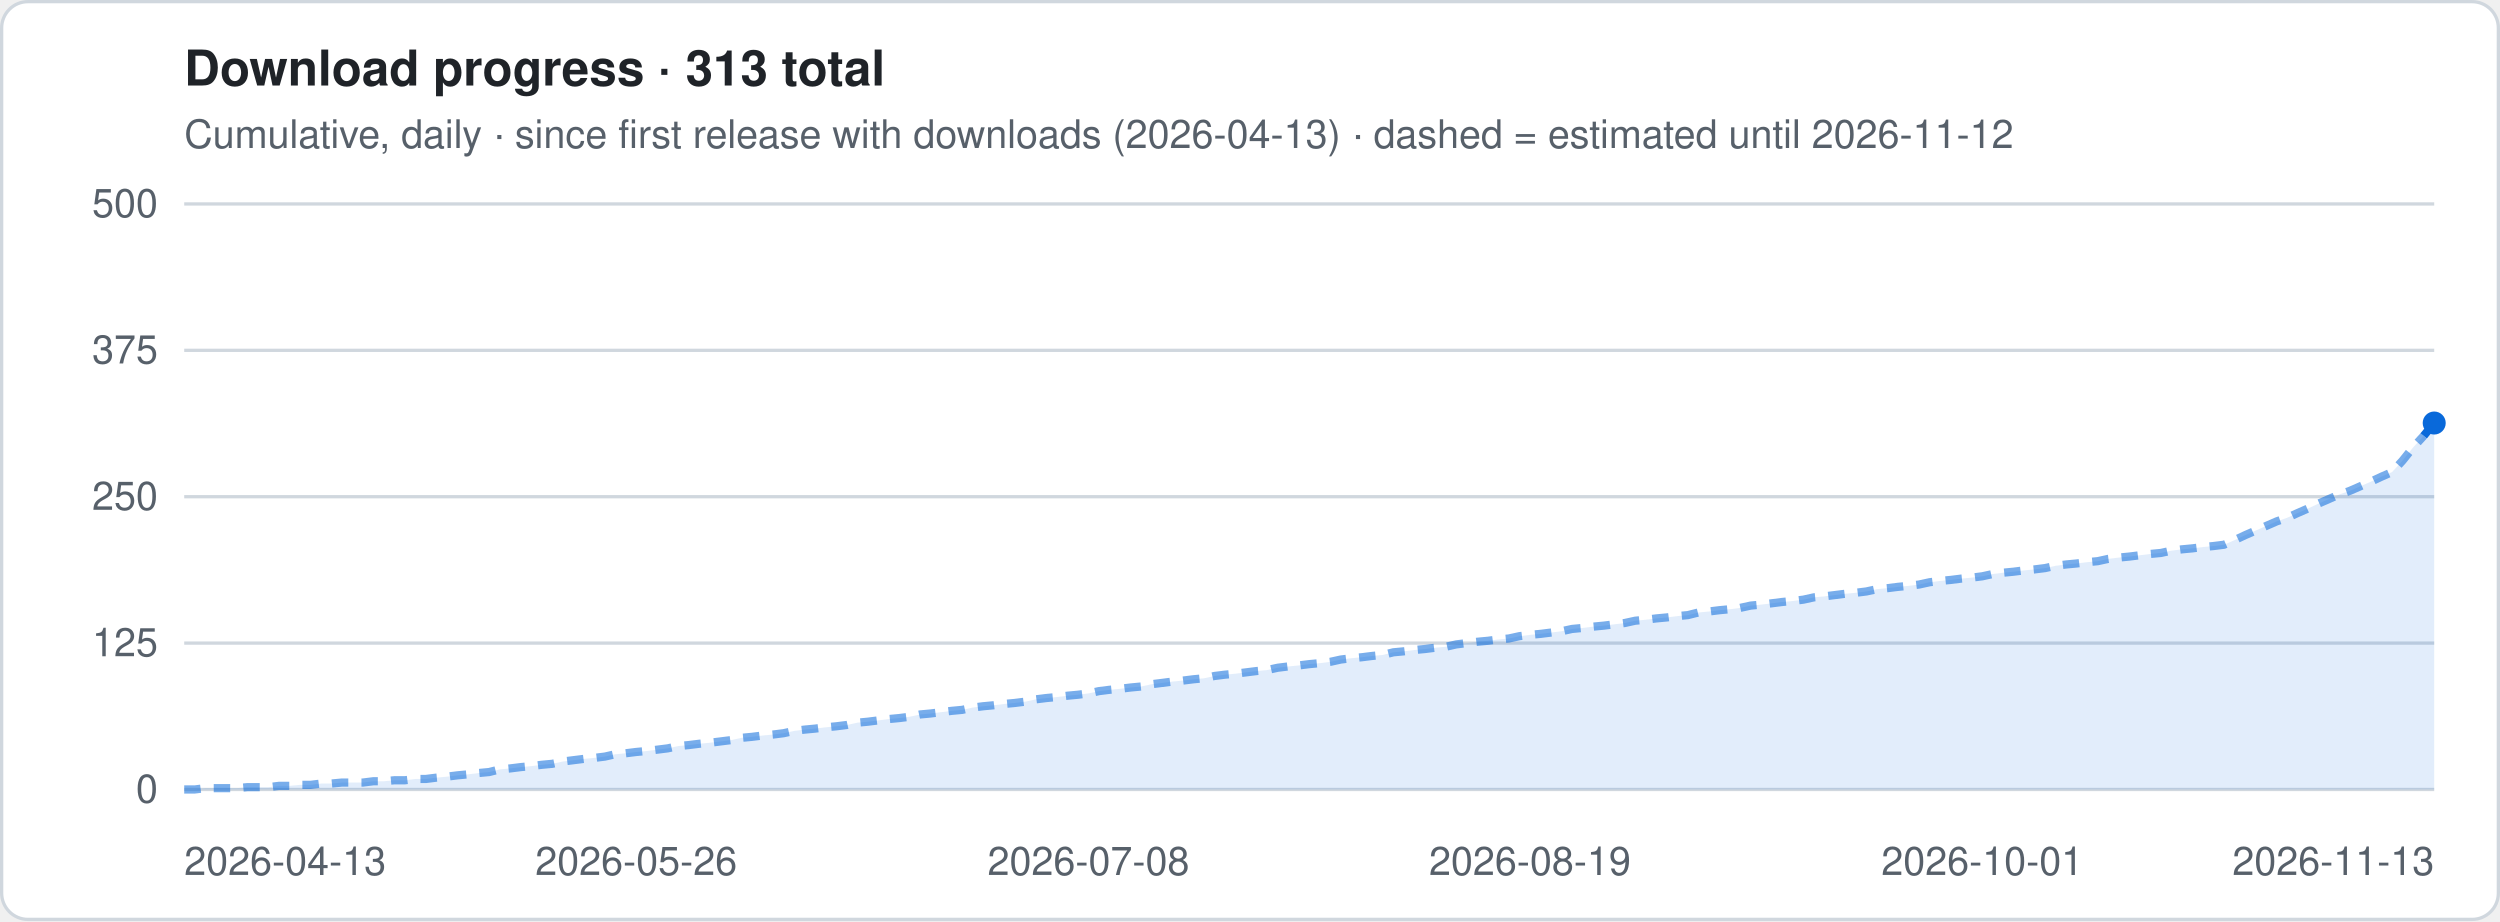
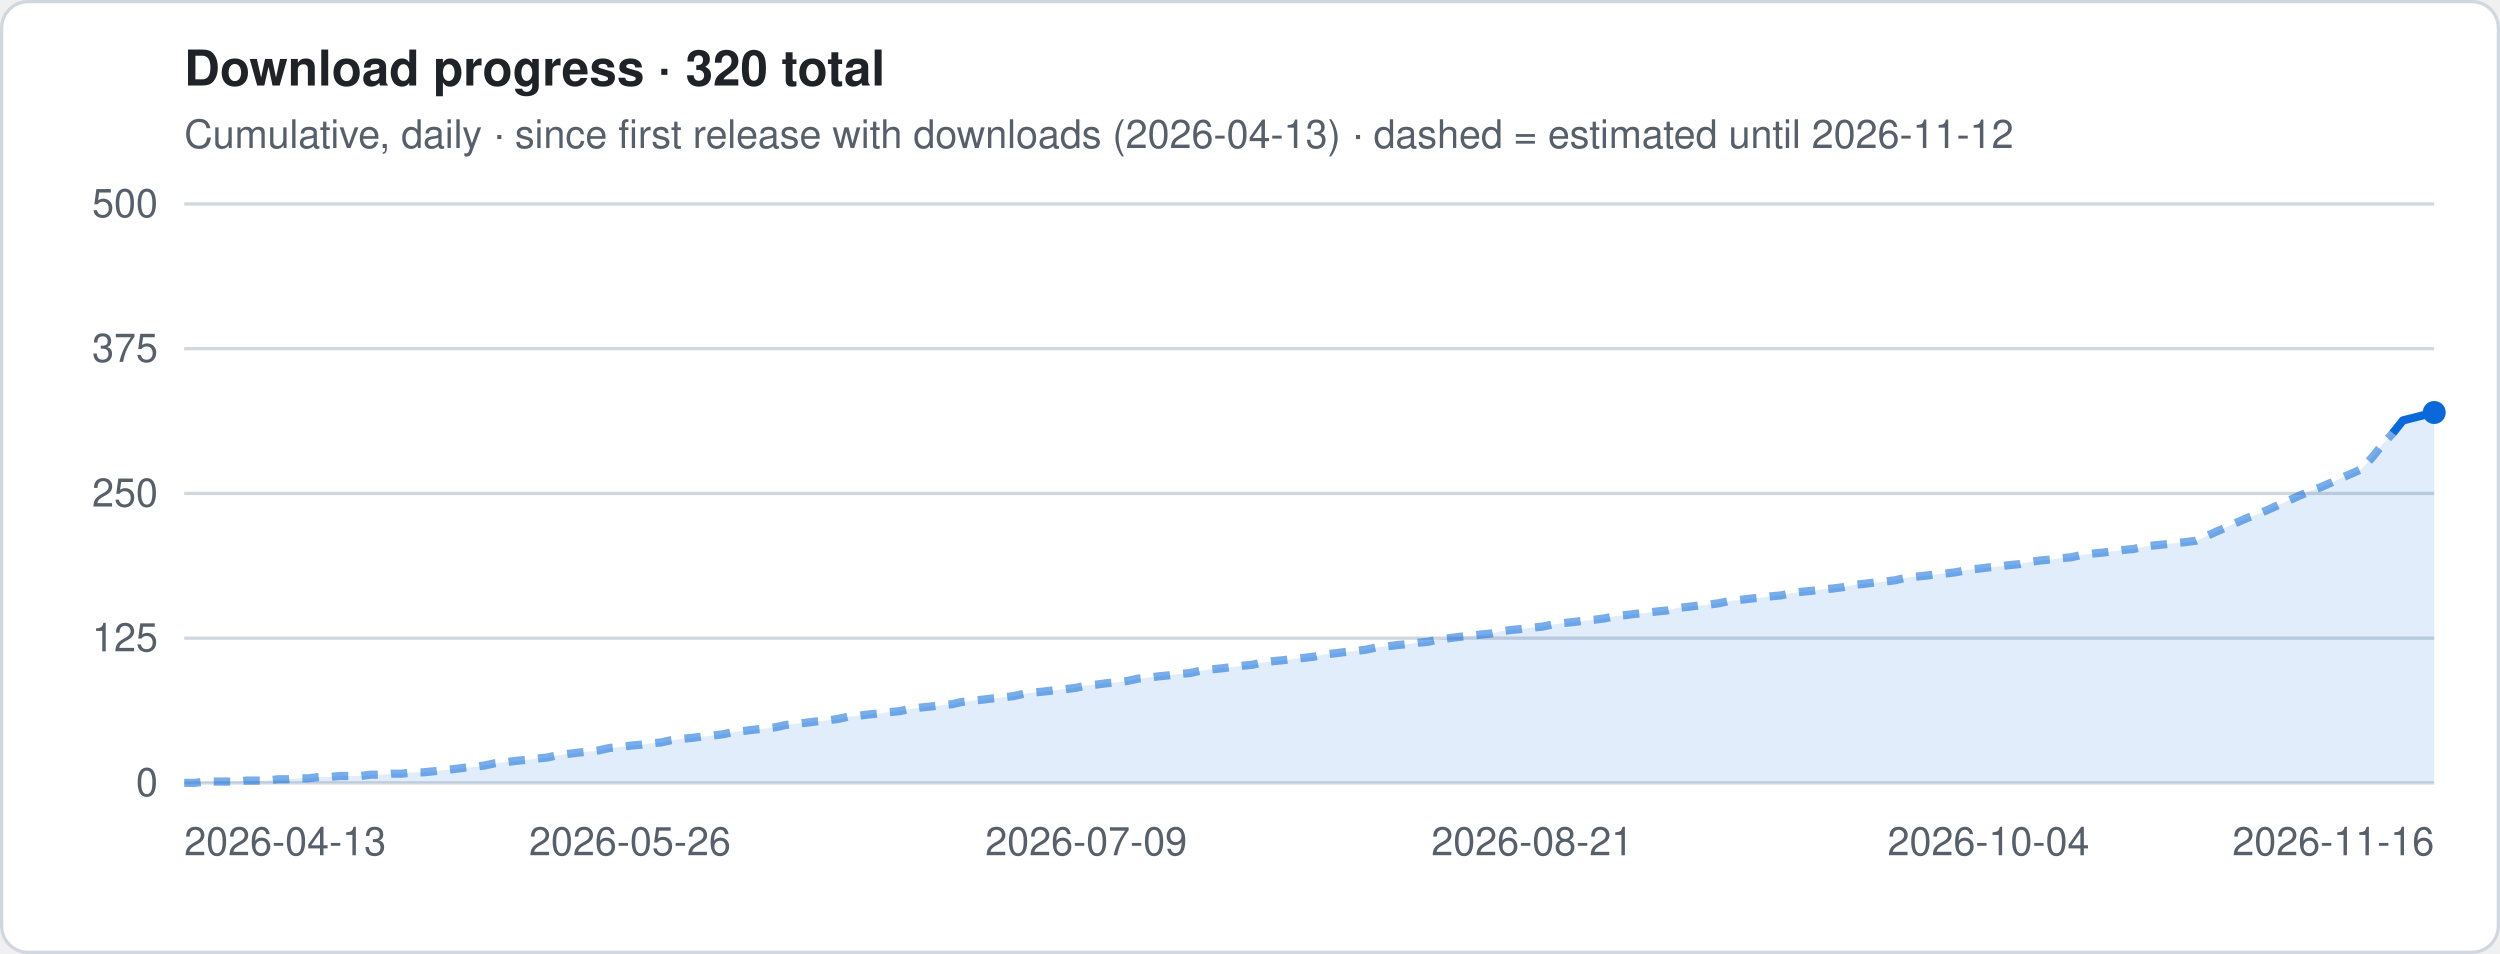
- <svg xmlns="http://www.w3.org/2000/svg" viewBox="0 0 760 280" width="760" height="280" role="img" aria-label="Download progress · 313 total">
+ <svg xmlns="http://www.w3.org/2000/svg" viewBox="0 0 760 290" width="760" height="290" role="img" aria-label="Download progress · 320 total">
  <style>
.t{font:12px -apple-system,Segoe UI,Helvetica,Arial,sans-serif;fill:#57606a}.h{font:600 15px -apple-system,Segoe UI,Helvetica,Arial,sans-serif;fill:#1f2328}
.g{stroke:#d0d7de;stroke-width:1}.ln{stroke:#0969da;stroke-width:2.5;stroke-linejoin:round;fill:none}
.es{stroke:#0969da;stroke-width:2.5;stroke-dasharray:5 4;opacity:.55;fill:none}
.a{fill:#0969da;opacity:.12}.b{fill:#0969da}.bg{fill:#fff;stroke:#d0d7de}
@media (prefers-color-scheme:dark){.t{fill:#9198a1}.h{fill:#f0f6fc}.g{stroke:#3d444d}.ln,.es{stroke:#4493f8}.a,.b{fill:#4493f8}.bg{fill:#0d1117;stroke:#3d444d}}
</style>
-   <rect x=".5" y=".5" width="759" height="279" rx="8" class="bg" />
-   <text x="56" y="26" class="h">Download progress · 313 total</text>
+   <rect x=".5" y=".5" width="759" height="289" rx="8" class="bg" />
+   <text x="56" y="26" class="h">Download progress · 320 total</text>
  <text x="56" y="45" class="t">Cumulative, daily · since first release with downloads (2026-04-13) · dashed = estimated until 2026-11-12</text>
-   <line x1="56" x2="740" y1="240.0" y2="240.0" class="g" />
-   <text x="48" y="244.0" class="t" text-anchor="end">0</text>
-   <line x1="56" x2="740" y1="195.5" y2="195.5" class="g" />
-   <text x="48" y="199.5" class="t" text-anchor="end">125</text>
-   <line x1="56" x2="740" y1="151.0" y2="151.0" class="g" />
-   <text x="48" y="155.0" class="t" text-anchor="end">250</text>
-   <line x1="56" x2="740" y1="106.5" y2="106.5" class="g" />
-   <text x="48" y="110.5" class="t" text-anchor="end">375</text>
+   <line x1="56" x2="740" y1="238.0" y2="238.0" class="g" />
+   <text x="48" y="242.0" class="t" text-anchor="end">0</text>
+   <line x1="56" x2="740" y1="194.0" y2="194.0" class="g" />
+   <text x="48" y="198.0" class="t" text-anchor="end">125</text>
+   <line x1="56" x2="740" y1="150.0" y2="150.0" class="g" />
+   <text x="48" y="154.0" class="t" text-anchor="end">250</text>
+   <line x1="56" x2="740" y1="106.0" y2="106.0" class="g" />
+   <text x="48" y="110.0" class="t" text-anchor="end">375</text>
  <line x1="56" x2="740" y1="62.0" y2="62.0" class="g" />
  <text x="48" y="66.0" class="t" text-anchor="end">500</text>
-   <polygon points="56.0,240 56.0,240.0 59.2,240.0 62.4,239.6 65.6,239.6 68.8,239.6 72.0,239.6 75.2,239.3 78.4,239.3 81.6,239.3 84.8,238.9 88.0,238.9 91.2,238.6 94.4,238.6 97.6,238.2 100.7,238.2 103.9,237.9 107.1,237.9 110.3,237.9 113.5,237.5 116.7,237.5 119.9,237.2 123.1,237.2 126.3,236.8 129.5,236.8 132.7,236.4 135.9,236.1 139.1,235.7 142.3,235.4 145.5,235.0 148.7,234.7 151.9,233.9 155.1,233.6 158.3,233.2 161.5,232.9 164.7,232.5 167.9,232.2 171.1,231.5 174.3,231.1 177.5,230.7 180.7,230.4 183.9,230.0 187.0,229.3 190.2,229.0 193.4,228.6 196.6,228.3 199.8,227.9 203.0,227.5 206.2,226.8 209.4,226.5 212.6,226.1 215.8,225.8 219.0,225.4 222.2,225.0 225.4,224.3 228.6,224.0 231.8,223.6 235.0,223.3 238.2,222.9 241.4,222.2 244.6,221.8 247.8,221.5 251.0,221.1 254.2,220.8 257.4,220.4 260.6,219.7 263.8,219.4 267.0,219.0 270.1,218.6 273.3,218.3 276.5,217.9 279.7,217.2 282.9,216.9 286.1,216.5 289.3,216.1 292.5,215.8 295.7,215.1 298.9,214.7 302.1,214.4 305.3,214.0 308.5,213.7 311.7,213.3 314.9,212.6 318.1,212.2 321.3,211.9 324.5,211.5 327.7,211.2 330.9,210.8 334.1,210.1 337.3,209.7 340.5,209.4 343.7,209.0 346.9,208.7 350.1,208.0 353.3,207.6 356.4,207.2 359.6,206.9 362.8,206.5 366.0,206.2 369.2,205.5 372.4,205.1 375.6,204.8 378.8,204.4 382.0,204.0 385.2,203.7 388.4,203.0 391.6,202.6 394.8,202.3 398.0,201.9 401.2,201.6 404.4,201.2 407.6,200.5 410.8,200.1 414.0,199.8 417.2,199.4 420.4,199.1 423.6,198.3 426.8,198.0 430.0,197.6 433.2,197.3 436.4,196.9 439.6,196.6 442.7,195.9 445.9,195.5 449.1,195.1 452.3,194.8 455.5,194.4 458.7,194.1 461.9,193.4 465.1,193.0 468.3,192.7 471.5,192.3 474.7,191.9 477.9,191.2 481.1,190.9 484.3,190.5 487.5,190.2 490.7,189.8 493.9,189.4 497.1,188.7 500.3,188.4 503.5,188.0 506.7,187.7 509.9,187.3 513.1,187.0 516.3,186.2 519.5,185.9 522.7,185.5 525.9,185.2 529.0,184.8 532.2,184.1 535.4,183.8 538.6,183.4 541.8,183.0 545.0,182.7 548.2,182.3 551.4,181.6 554.6,181.3 557.8,180.9 561.0,180.5 564.2,180.2 567.4,179.8 570.6,179.1 573.8,178.8 577.0,178.4 580.2,178.1 583.4,177.7 586.6,177.0 589.8,176.6 593.0,176.3 596.2,175.9 599.4,175.6 602.6,175.2 605.8,174.5 609.0,174.1 612.1,173.8 615.3,173.4 618.5,173.1 621.7,172.7 624.9,172.0 628.1,171.6 631.3,171.3 634.5,170.9 637.7,170.6 640.9,169.9 644.1,169.5 647.3,169.2 650.5,168.8 653.7,168.4 656.9,168.1 660.1,167.4 663.3,167.0 666.5,166.7 669.7,166.3 672.9,166.0 676.1,165.6 679.3,164.2 682.5,162.7 685.7,161.3 688.9,159.9 692.1,158.5 695.3,157.4 698.4,156.0 701.6,154.6 704.8,153.1 708.0,151.7 711.2,150.3 714.4,149.2 717.6,147.8 720.8,146.4 724.0,144.9 727.2,143.5 730.4,140.0 733.6,136.0 736.8,132.5 740.0,128.6 740.0,240" class="a" />
-   <polyline points="56.0,240.0 59.2,240.0 62.4,239.6 65.6,239.6 68.8,239.6 72.0,239.6 75.2,239.3 78.4,239.3 81.6,239.3 84.8,238.9 88.0,238.9 91.2,238.6 94.4,238.6 97.6,238.2 100.7,238.2 103.9,237.9 107.1,237.9 110.3,237.9 113.5,237.5 116.7,237.5 119.9,237.2 123.1,237.2 126.3,236.8 129.5,236.8 132.7,236.4 135.9,236.1 139.1,235.7 142.3,235.4 145.5,235.0 148.7,234.7 151.9,233.9 155.1,233.6 158.3,233.2 161.5,232.9 164.7,232.5 167.9,232.2 171.1,231.5 174.3,231.1 177.5,230.7 180.7,230.4 183.9,230.0 187.0,229.3 190.2,229.0 193.4,228.6 196.6,228.3 199.8,227.9 203.0,227.5 206.2,226.8 209.4,226.5 212.6,226.1 215.8,225.8 219.0,225.4 222.2,225.0 225.4,224.3 228.6,224.0 231.8,223.6 235.0,223.3 238.2,222.9 241.4,222.2 244.6,221.8 247.8,221.5 251.0,221.1 254.2,220.8 257.4,220.4 260.6,219.7 263.8,219.4 267.0,219.0 270.1,218.6 273.3,218.3 276.5,217.9 279.7,217.2 282.9,216.9 286.1,216.5 289.3,216.1 292.5,215.8 295.7,215.1 298.9,214.7 302.1,214.4 305.3,214.0 308.5,213.7 311.7,213.3 314.9,212.6 318.1,212.2 321.3,211.9 324.5,211.5 327.7,211.2 330.9,210.8 334.1,210.1 337.3,209.7 340.5,209.4 343.7,209.0 346.9,208.7 350.1,208.0 353.3,207.6 356.4,207.2 359.6,206.9 362.8,206.5 366.0,206.2 369.2,205.5 372.4,205.1 375.6,204.8 378.8,204.4 382.0,204.0 385.2,203.7 388.4,203.0 391.6,202.6 394.8,202.3 398.0,201.9 401.2,201.6 404.4,201.2 407.6,200.5 410.8,200.1 414.0,199.8 417.2,199.4 420.4,199.1 423.6,198.3 426.8,198.0 430.0,197.6 433.2,197.3 436.4,196.9 439.6,196.6 442.7,195.9 445.9,195.5 449.1,195.1 452.3,194.8 455.5,194.4 458.7,194.1 461.9,193.4 465.1,193.0 468.3,192.7 471.5,192.3 474.7,191.9 477.9,191.2 481.1,190.9 484.3,190.5 487.5,190.2 490.7,189.8 493.9,189.4 497.1,188.7 500.3,188.4 503.5,188.0 506.7,187.7 509.9,187.3 513.1,187.0 516.3,186.2 519.5,185.9 522.7,185.5 525.9,185.2 529.0,184.8 532.2,184.1 535.4,183.8 538.6,183.4 541.8,183.0 545.0,182.7 548.2,182.3 551.4,181.6 554.6,181.3 557.8,180.9 561.0,180.5 564.2,180.2 567.4,179.8 570.6,179.1 573.8,178.8 577.0,178.4 580.2,178.1 583.4,177.7 586.6,177.0 589.8,176.6 593.0,176.3 596.2,175.9 599.4,175.6 602.6,175.2 605.8,174.5 609.0,174.1 612.1,173.8 615.3,173.4 618.5,173.1 621.7,172.7 624.9,172.0 628.1,171.6 631.3,171.3 634.5,170.9 637.7,170.6 640.9,169.9 644.1,169.5 647.3,169.2 650.5,168.8 653.7,168.4 656.9,168.1 660.1,167.4 663.3,167.0 666.5,166.7 669.7,166.3 672.9,166.0 676.1,165.6 679.3,164.2 682.5,162.7 685.7,161.3 688.9,159.9 692.1,158.5 695.3,157.4 698.4,156.0 701.6,154.6 704.8,153.1 708.0,151.7 711.2,150.3 714.4,149.2 717.6,147.8 720.8,146.4 724.0,144.9 727.2,143.5 730.4,140.0 733.6,136.0 736.8,132.5" class="es" />
-   <polyline points="736.8,132.5 740.0,128.6" class="ln" />
-   <circle cx="740.0" cy="128.6" r="3.5" class="b" />
-   <text x="56.0" y="266" class="t" text-anchor="start">2026-04-13</text>
-   <text x="193.4" y="266" class="t" text-anchor="middle">2026-05-26</text>
-   <text x="330.9" y="266" class="t" text-anchor="middle">2026-07-08</text>
-   <text x="465.1" y="266" class="t" text-anchor="middle">2026-08-19</text>
-   <text x="602.6" y="266" class="t" text-anchor="middle">2026-10-01</text>
-   <text x="740.0" y="266" class="t" text-anchor="end">2026-11-13</text>
+   <polygon points="56.0,238 56.0,238.0 59.2,238.0 62.3,237.6 65.5,237.6 68.6,237.6 71.8,237.6 74.9,237.3 78.1,237.3 81.2,237.3 84.4,236.9 87.5,236.9 90.7,236.6 93.8,236.6 97.0,236.2 100.1,236.2 103.3,235.9 106.4,235.9 109.6,235.9 112.7,235.5 115.9,235.5 119.0,235.2 122.2,235.2 125.3,234.8 128.5,234.8 131.6,234.5 134.8,234.1 138.0,233.8 141.1,233.4 144.3,233.1 147.4,232.7 150.6,232.0 153.7,231.7 156.9,231.3 160.0,231.0 163.2,230.6 166.3,230.3 169.5,229.6 172.6,229.2 175.8,228.8 178.9,228.5 182.1,228.1 185.2,227.4 188.4,227.1 191.5,226.7 194.7,226.4 197.8,226.0 201.0,225.7 204.1,225.0 207.3,224.6 210.5,224.3 213.6,223.9 216.8,223.6 219.9,223.2 223.1,222.5 226.2,222.2 229.4,221.8 232.5,221.5 235.7,221.1 238.8,220.4 242.0,220.0 245.1,219.7 248.3,219.3 251.4,219.0 254.6,218.6 257.7,217.9 260.9,217.6 264.0,217.2 267.2,216.9 270.3,216.5 273.5,216.2 276.6,215.5 279.8,215.1 282.9,214.8 286.1,214.4 289.3,214.1 292.4,213.4 295.6,213.0 298.7,212.7 301.9,212.3 305.0,212.0 308.2,211.6 311.3,210.9 314.5,210.5 317.6,210.2 320.8,209.8 323.9,209.5 327.1,209.1 330.2,208.4 333.4,208.1 336.5,207.7 339.7,207.4 342.8,207.0 346.0,206.3 349.1,206.0 352.3,205.6 355.4,205.3 358.6,204.9 361.8,204.6 364.9,203.9 368.1,203.5 371.2,203.2 374.4,202.8 377.5,202.4 380.7,202.1 383.8,201.4 387.0,201.0 390.1,200.7 393.3,200.3 396.4,200.0 399.6,199.6 402.7,198.9 405.9,198.6 409.0,198.2 412.2,197.9 415.3,197.5 418.5,196.8 421.6,196.5 424.8,196.1 427.9,195.8 431.1,195.4 434.2,195.1 437.4,194.4 440.6,194.0 443.7,193.6 446.9,193.3 450.0,192.9 453.2,192.6 456.3,191.9 459.5,191.5 462.6,191.2 465.8,190.8 468.9,190.5 472.1,189.8 475.2,189.4 478.4,189.1 481.5,188.7 484.7,188.4 487.8,188.0 491.0,187.3 494.1,187.0 497.3,186.6 500.4,186.3 503.6,185.9 506.7,185.6 509.9,184.8 513.1,184.5 516.2,184.1 519.4,183.8 522.5,183.4 525.7,182.7 528.8,182.4 532.0,182.0 535.1,181.7 538.3,181.3 541.4,181.0 544.6,180.3 547.7,179.9 550.9,179.6 554.0,179.2 557.2,178.9 560.3,178.5 563.5,177.8 566.6,177.5 569.8,177.1 572.9,176.8 576.1,176.4 579.2,175.7 582.4,175.3 585.5,175.0 588.7,174.6 591.9,174.3 595.0,173.9 598.2,173.2 601.3,172.9 604.5,172.5 607.6,172.2 610.8,171.8 613.9,171.5 617.1,170.8 620.2,170.4 623.4,170.1 626.5,169.7 629.7,169.4 632.8,168.7 636.0,168.3 639.1,168.0 642.3,167.6 645.4,167.2 648.6,166.9 651.7,166.2 654.9,165.8 658.0,165.5 661.2,165.1 664.4,164.8 667.5,164.4 670.7,163.0 673.8,161.6 677.0,160.2 680.1,158.8 683.3,157.4 686.4,156.3 689.6,154.9 692.7,153.5 695.9,152.1 699.0,150.7 702.2,149.3 705.3,148.2 708.5,146.8 711.6,145.4 714.8,144.0 717.9,142.6 721.1,139.1 724.2,135.2 727.4,131.7 730.5,127.8 740.0,125.4 740.0,238" class="a" />
+   <polyline points="56.0,238.0 59.2,238.0 62.3,237.6 65.5,237.6 68.6,237.6 71.8,237.6 74.9,237.3 78.1,237.3 81.2,237.3 84.4,236.9 87.5,236.9 90.7,236.6 93.8,236.6 97.0,236.2 100.1,236.2 103.3,235.9 106.4,235.9 109.6,235.9 112.7,235.5 115.9,235.5 119.0,235.2 122.2,235.2 125.3,234.8 128.5,234.8 131.6,234.5 134.8,234.1 138.0,233.8 141.1,233.4 144.3,233.1 147.4,232.7 150.6,232.0 153.7,231.7 156.9,231.3 160.0,231.0 163.2,230.6 166.3,230.3 169.5,229.6 172.6,229.2 175.8,228.8 178.9,228.5 182.1,228.1 185.2,227.4 188.4,227.1 191.5,226.7 194.7,226.4 197.8,226.0 201.0,225.7 204.1,225.0 207.3,224.6 210.5,224.3 213.6,223.9 216.8,223.6 219.9,223.2 223.1,222.5 226.2,222.2 229.4,221.8 232.5,221.5 235.7,221.1 238.8,220.4 242.0,220.0 245.1,219.7 248.3,219.3 251.4,219.0 254.6,218.6 257.7,217.9 260.9,217.6 264.0,217.2 267.2,216.9 270.3,216.5 273.5,216.2 276.6,215.5 279.8,215.1 282.9,214.8 286.1,214.4 289.3,214.1 292.4,213.4 295.6,213.0 298.7,212.7 301.9,212.3 305.0,212.0 308.2,211.6 311.3,210.9 314.5,210.5 317.6,210.2 320.8,209.8 323.9,209.5 327.1,209.1 330.2,208.4 333.4,208.1 336.5,207.7 339.7,207.4 342.8,207.0 346.0,206.3 349.1,206.0 352.3,205.6 355.4,205.3 358.6,204.9 361.8,204.6 364.9,203.9 368.1,203.5 371.2,203.2 374.4,202.8 377.5,202.4 380.7,202.1 383.8,201.4 387.0,201.0 390.1,200.7 393.3,200.3 396.4,200.0 399.6,199.6 402.7,198.9 405.9,198.6 409.0,198.2 412.2,197.9 415.3,197.5 418.5,196.8 421.6,196.5 424.8,196.1 427.9,195.8 431.1,195.4 434.2,195.1 437.4,194.4 440.6,194.0 443.7,193.6 446.9,193.3 450.0,192.9 453.2,192.6 456.3,191.9 459.5,191.5 462.6,191.2 465.8,190.8 468.9,190.5 472.1,189.8 475.2,189.4 478.4,189.1 481.5,188.7 484.7,188.4 487.8,188.0 491.0,187.3 494.1,187.0 497.3,186.6 500.4,186.3 503.6,185.9 506.7,185.6 509.9,184.8 513.1,184.5 516.2,184.1 519.4,183.8 522.5,183.4 525.7,182.7 528.8,182.4 532.0,182.0 535.1,181.7 538.3,181.3 541.4,181.0 544.6,180.3 547.7,179.9 550.9,179.6 554.0,179.2 557.2,178.9 560.3,178.5 563.5,177.8 566.6,177.5 569.8,177.1 572.9,176.8 576.1,176.4 579.2,175.7 582.4,175.3 585.5,175.0 588.7,174.6 591.9,174.3 595.0,173.9 598.2,173.2 601.3,172.9 604.5,172.5 607.6,172.2 610.8,171.8 613.9,171.5 617.1,170.8 620.2,170.4 623.4,170.1 626.5,169.7 629.7,169.4 632.8,168.7 636.0,168.3 639.1,168.0 642.3,167.6 645.4,167.2 648.6,166.9 651.7,166.2 654.9,165.8 658.0,165.5 661.2,165.1 664.4,164.8 667.5,164.4 670.7,163.0 673.8,161.6 677.0,160.2 680.1,158.8 683.3,157.4 686.4,156.3 689.6,154.9 692.7,153.5 695.9,152.1 699.0,150.7 702.2,149.3 705.3,148.2 708.5,146.8 711.6,145.4 714.8,144.0 717.9,142.6 721.1,139.1 724.2,135.2 727.4,131.7" class="es" />
+   <polyline points="727.4,131.7 730.5,127.8 740.0,125.4" class="ln" />
+   <circle cx="740.0" cy="125.4" r="3.5" class="b" />
+   <text x="56.0" y="260" class="t" text-anchor="start">2026-04-13</text>
+   <text x="191.5" y="260" class="t" text-anchor="middle">2026-05-26</text>
+   <text x="330.2" y="260" class="t" text-anchor="middle">2026-07-09</text>
+   <text x="465.8" y="260" class="t" text-anchor="middle">2026-08-21</text>
+   <text x="604.5" y="260" class="t" text-anchor="middle">2026-10-04</text>
+   <text x="740.0" y="260" class="t" text-anchor="end">2026-11-16</text>
</svg>
